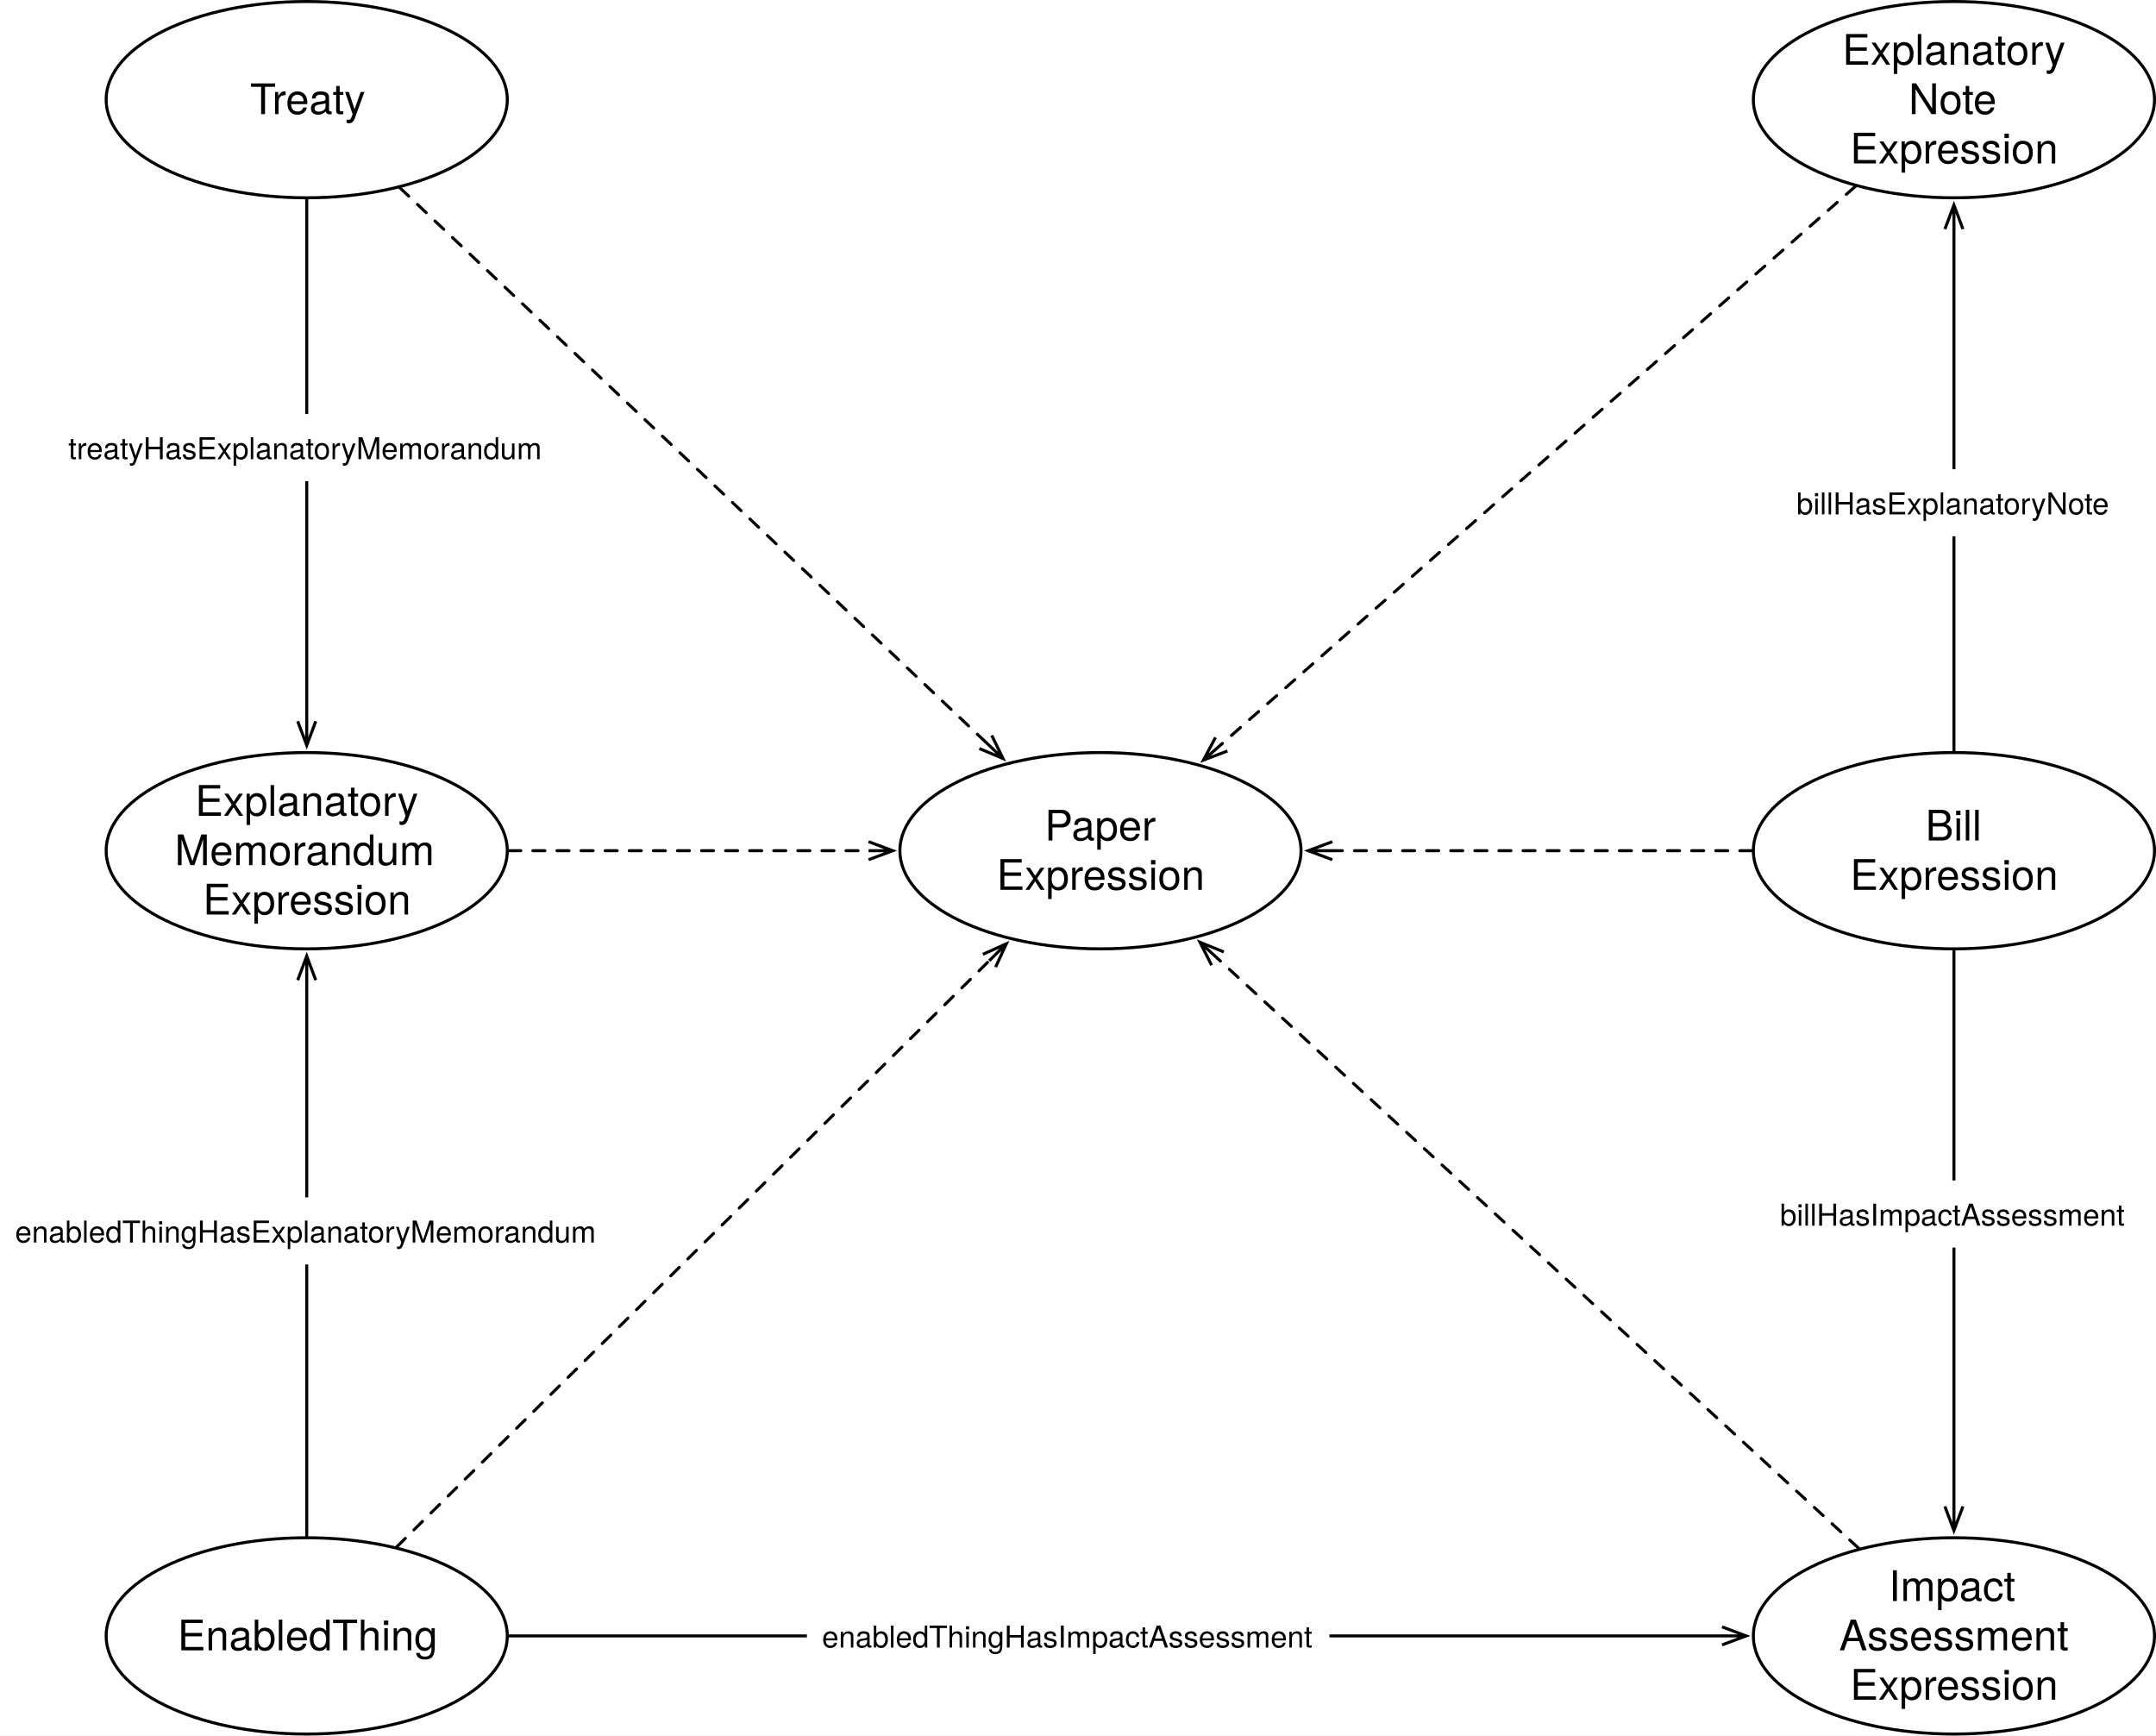
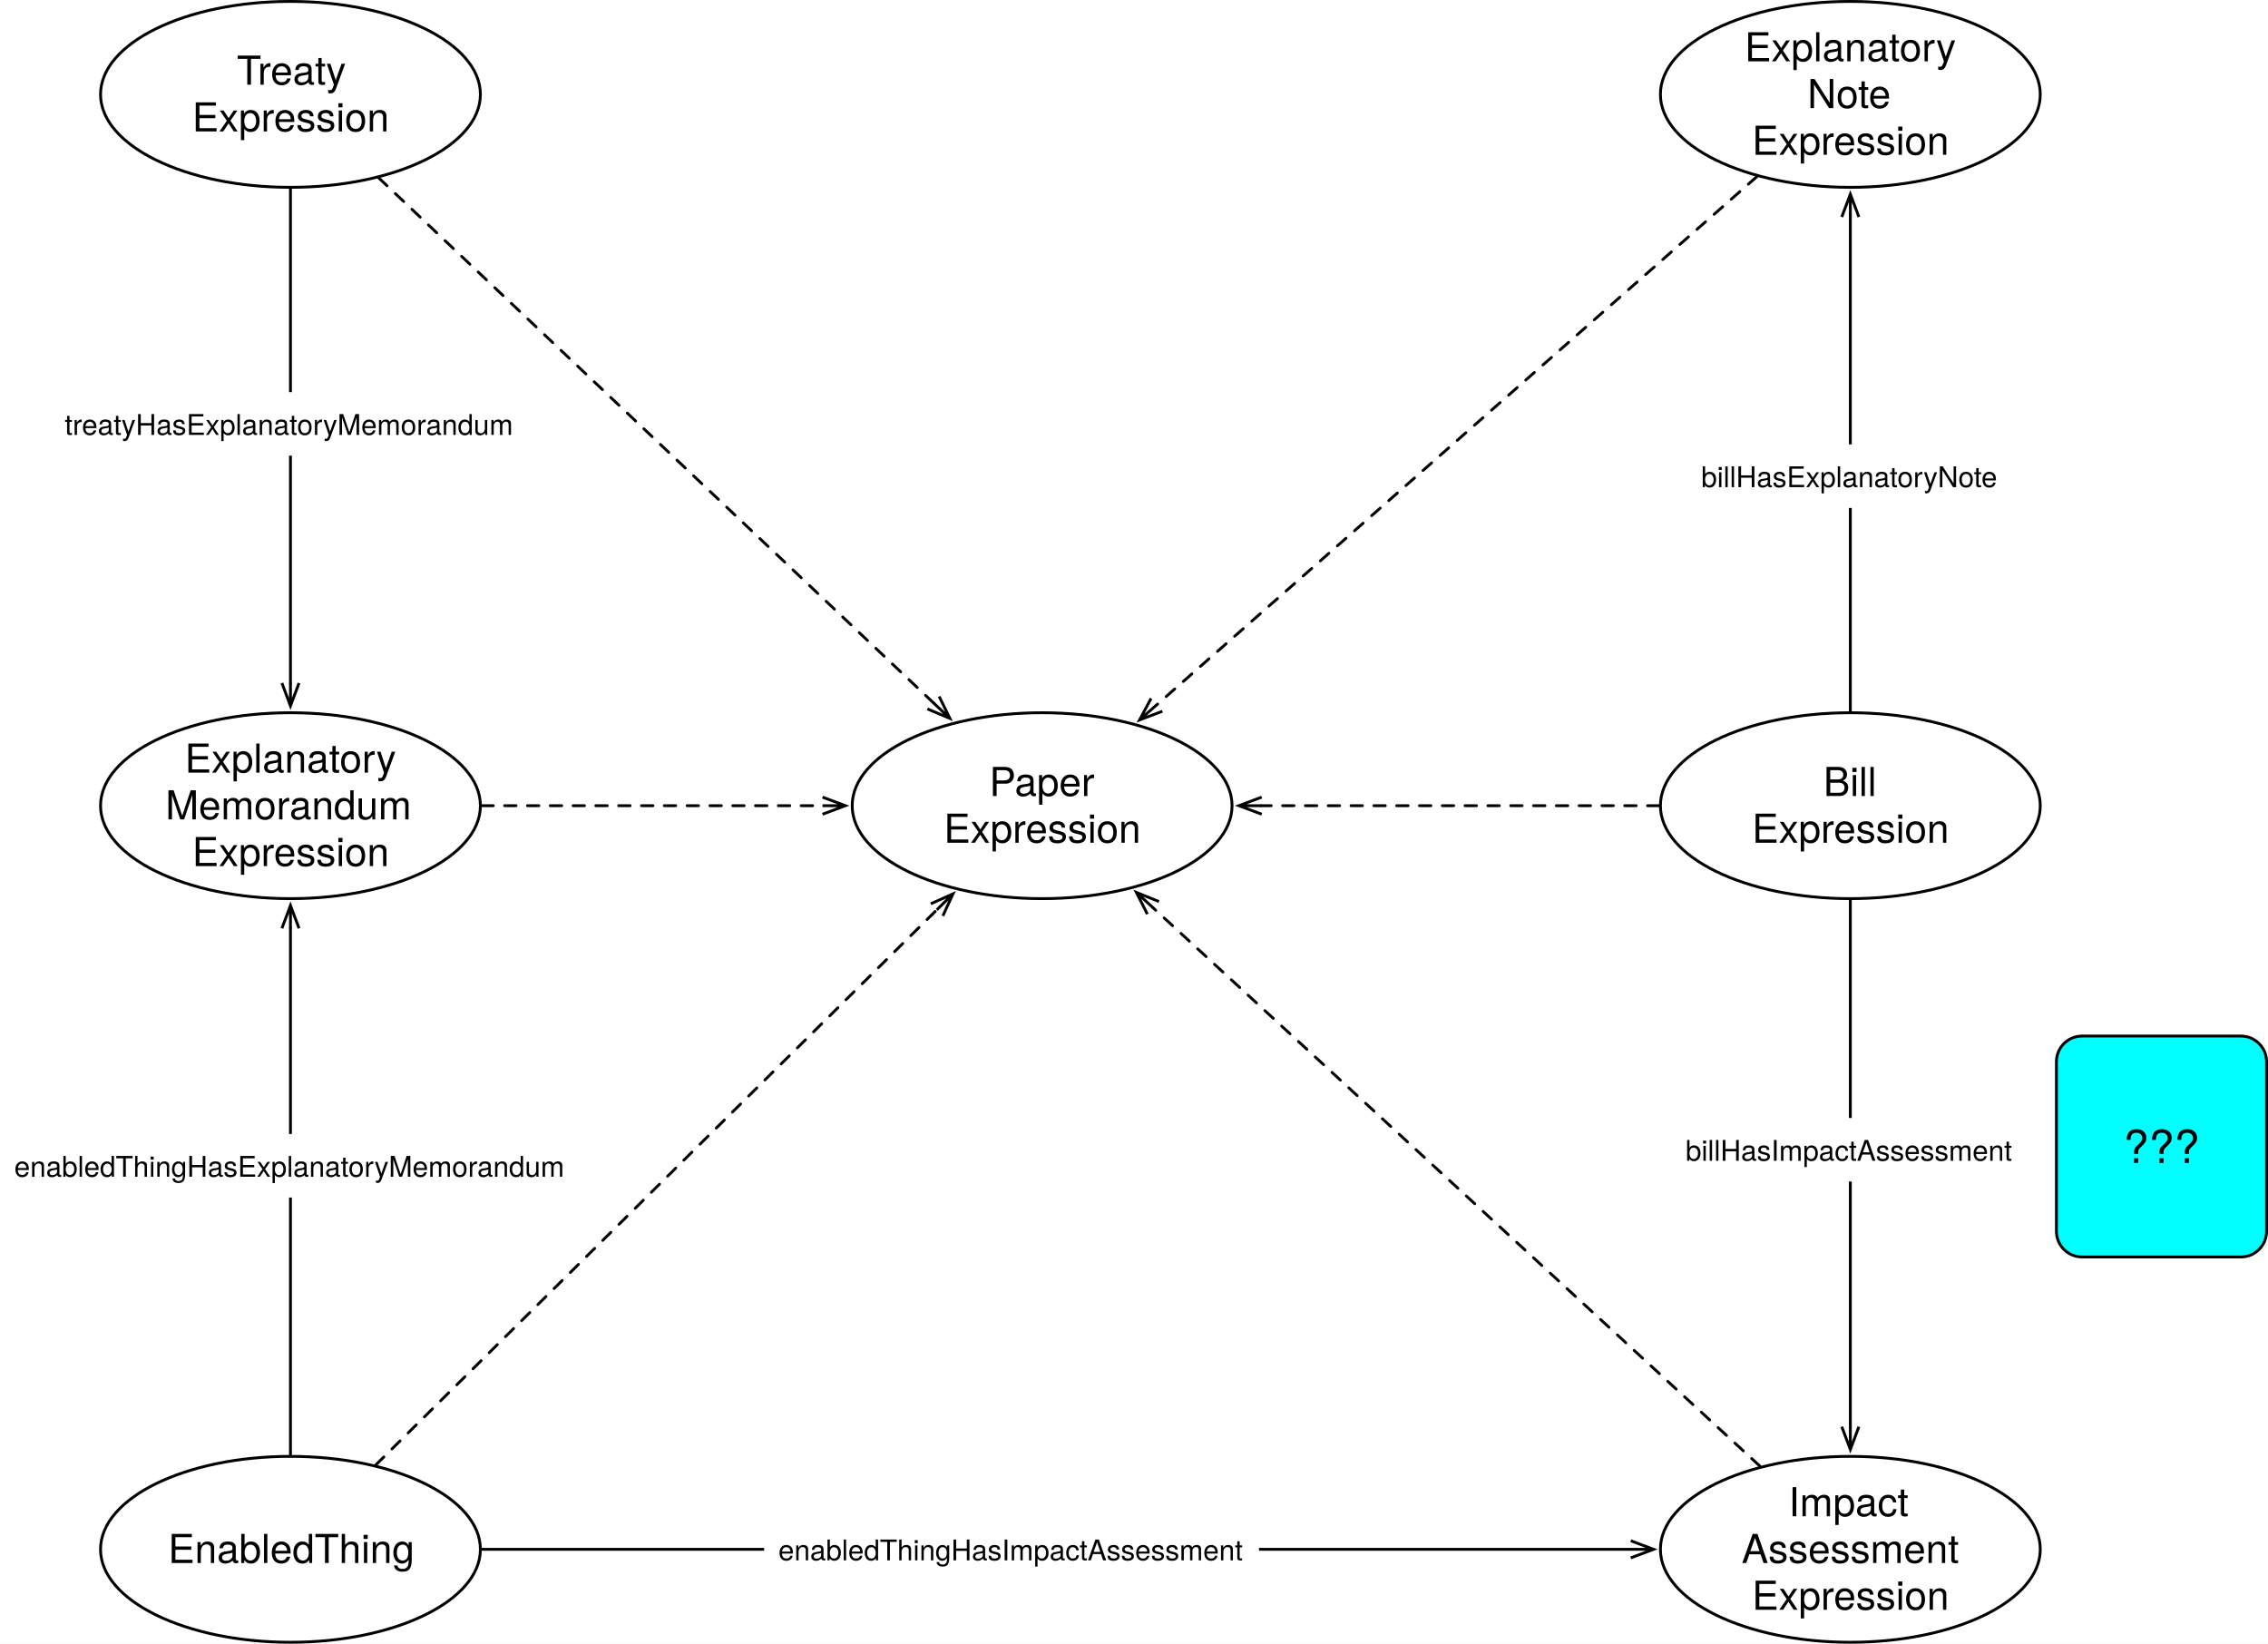
- <svg xmlns="http://www.w3.org/2000/svg" version="1.1" viewBox="154.66 640.13 716.076 576.433" width="716.076" height="576.433">
+ <svg xmlns="http://www.w3.org/2000/svg" version="1.1" viewBox="154.66 640.13 795.446 576.433" width="795.446" height="576.433">
  <defs>
    <marker orient="auto" overflow="visible" markerUnits="strokeWidth" id="StickArrow_Marker" stroke-linejoin="miter" stroke-miterlimit="10" viewBox="-1 -4 10 8" markerWidth="10" markerHeight="8" color="black">
      <g>
        <path d="M 8 0 L 0 0 M 0 -3 L 8 0 L 0 3" fill="none" stroke="currentColor" stroke-width="1" />
      </g>
    </marker>
  </defs>
  <g id="Canvas_1" stroke="none" fill-opacity="1" stroke-opacity="1" stroke-dasharray="none" fill="none">
-     <rect fill="white" x="154.66" y="640.13" width="716.076" height="576.433" />
+     <rect fill="white" x="154.66" y="640.13" width="795.446" height="576.433" />
    <g id="Canvas_1_Layer_1">
      <g id="Graphic_402">
        <ellipse cx="520.158" cy="922.677" rx="66.614" ry="32.598" fill="white" />
        <ellipse cx="520.158" cy="922.677" rx="66.614" ry="32.598" stroke="black" stroke-linecap="round" stroke-linejoin="round" stroke-width="1" />
        <text transform="translate(471.8661 906.2852)" fill="black">
          <tspan font-family="Helvetica Neue" font-size="14" fill="black" x="29.755" y="13">Paper</tspan>
          <tspan font-family="Helvetica Neue" font-size="14" fill="black" x="13.809" y="29.392">Expression</tspan>
        </text>
      </g>
      <g id="Graphic_406">
        <ellipse cx="256.535" cy="1183.465" rx="66.614" ry="32.598" fill="white" />
        <ellipse cx="256.535" cy="1183.465" rx="66.614" ry="32.598" stroke="black" stroke-linecap="round" stroke-linejoin="round" stroke-width="1" />
        <text transform="translate(208.2441 1175.269)" fill="black">
          <tspan font-family="Helvetica Neue" font-size="14" fill="black" x="5.374" y="13">EnabledThing</tspan>
        </text>
      </g>
      <g id="Line_407">
        <line x1="286.435" y1="1153.886" x2="483.219" y2="959.218" marker-end="url(#StickArrow_Marker)" stroke="black" stroke-linecap="round" stroke-linejoin="round" stroke-dasharray="4.0,4.0" stroke-width="1" />
      </g>
      <g id="Graphic_408">
        <ellipse cx="803.622" cy="922.677" rx="66.614" ry="32.598" fill="white" />
        <ellipse cx="803.622" cy="922.677" rx="66.614" ry="32.598" stroke="black" stroke-linecap="round" stroke-linejoin="round" stroke-width="1" />
        <text transform="translate(755.3307 906.2852)" fill="black">
          <tspan font-family="Helvetica Neue" font-size="14" fill="black" x="38.834" y="13">Bill</tspan>
          <tspan font-family="Helvetica Neue" font-size="14" fill="black" x="13.809" y="29.392">Expression</tspan>
        </text>
      </g>
      <g id="Line_409">
        <line x1="736.508" y1="922.677" x2="597.172" y2="922.677" marker-end="url(#StickArrow_Marker)" stroke="black" stroke-linecap="round" stroke-linejoin="round" stroke-dasharray="4.0,4.0" stroke-width="1" />
      </g>
      <g id="Graphic_410">
        <ellipse cx="803.622" cy="673.228" rx="66.614" ry="32.598" fill="white" />
        <ellipse cx="803.622" cy="673.228" rx="66.614" ry="32.598" stroke="black" stroke-linecap="round" stroke-linejoin="round" stroke-width="1" />
        <text transform="translate(755.3307 648.6404)" fill="black">
          <tspan font-family="Helvetica Neue" font-size="14" fill="black" x="11.219" y="13">Explanatory</tspan>
          <tspan font-family="Helvetica Neue" font-size="14" fill="black" x="33.255" y="29.392">Note</tspan>
          <tspan font-family="Helvetica Neue" font-size="14" fill="black" x="13.809" y="45.784">Expression</tspan>
        </text>
      </g>
      <g id="Line_411">
        <line x1="770.864" y1="702.056" x2="560.348" y2="887.31" marker-end="url(#StickArrow_Marker)" stroke="black" stroke-linecap="round" stroke-linejoin="round" stroke-dasharray="4.0,4.0" stroke-width="1" />
      </g>
      <g id="Graphic_412">
        <ellipse cx="256.535" cy="673.228" rx="66.614" ry="32.598" fill="white" />
        <ellipse cx="256.535" cy="673.228" rx="66.614" ry="32.598" stroke="black" stroke-linecap="round" stroke-linejoin="round" stroke-width="1" />
-         <text transform="translate(208.2441 665.0323)" fill="black">
+         <text transform="translate(208.2441 656.8363)" fill="black">
          <tspan font-family="Helvetica Neue" font-size="14" fill="black" x="29.489" y="13">Treaty</tspan>
+           <tspan font-family="Helvetica Neue" font-size="14" fill="black" x="13.809" y="29.392">Expression</tspan>
        </text>
      </g>
      <g id="Line_413">
        <line x1="287.507" y1="702.535" x2="481.995" y2="886.566" marker-end="url(#StickArrow_Marker)" stroke="black" stroke-linecap="round" stroke-linejoin="round" stroke-dasharray="4.0,4.0" stroke-width="1" />
      </g>
      <g id="Graphic_414">
        <ellipse cx="256.535" cy="922.677" rx="66.614" ry="32.598" fill="white" />
        <ellipse cx="256.535" cy="922.677" rx="66.614" ry="32.598" stroke="black" stroke-linecap="round" stroke-linejoin="round" stroke-width="1" />
        <text transform="translate(208.2441 898.0892)" fill="black">
          <tspan font-family="Helvetica Neue" font-size="14" fill="black" x="11.219" y="13">Explanatory</tspan>
          <tspan font-family="Helvetica Neue" font-size="14" fill="black" x="4.45" y="29.392">Memorandum</tspan>
          <tspan font-family="Helvetica Neue" font-size="14" fill="black" x="13.809" y="45.784">Expression</tspan>
        </text>
      </g>
      <g id="Line_415">
        <line x1="323.65" y1="922.677" x2="443.143" y2="922.677" marker-end="url(#StickArrow_Marker)" stroke="black" stroke-linecap="round" stroke-linejoin="round" stroke-dasharray="4.0,4.0" stroke-width="1" />
      </g>
      <g id="Line_418">
        <line x1="771.963" y1="1154.338" x2="559.102" y2="958.506" marker-end="url(#StickArrow_Marker)" stroke="black" stroke-linecap="round" stroke-linejoin="round" stroke-dasharray="4.0,4.0" stroke-width="1" />
      </g>
      <g id="Graphic_419">
        <ellipse cx="803.622" cy="1183.465" rx="66.614" ry="32.598" fill="white" />
        <ellipse cx="803.622" cy="1183.465" rx="66.614" ry="32.598" stroke="black" stroke-linecap="round" stroke-linejoin="round" stroke-width="1" />
        <text transform="translate(755.3307 1158.877)" fill="black">
          <tspan font-family="Helvetica Neue" font-size="14" fill="black" x="26.633" y="13">Impact</tspan>
          <tspan font-family="Helvetica Neue" font-size="14" fill="black" x="10.169" y="29.392">Assessment</tspan>
          <tspan font-family="Helvetica Neue" font-size="14" fill="black" x="13.809" y="45.784">Expression</tspan>
        </text>
      </g>
      <g id="Line_421">
        <line x1="803.622" y1="889.579" x2="803.622" y2="716.227" marker-end="url(#StickArrow_Marker)" stroke="black" stroke-linecap="round" stroke-linejoin="round" stroke-width="1" />
      </g>
      <g id="Graphic_420">
        <rect x="746.312" y="795.976" width="114.62" height="22.28" fill="white" />
        <text transform="translate(751.312 800.9762)" fill="black">
          <tspan font-family="Helvetica Neue" font-size="10" fill="black" x="0" y="10">billHasExplanatoryNote</tspan>
        </text>
      </g>
      <g id="Line_423">
        <line x1="803.622" y1="955.776" x2="803.622" y2="1140.466" marker-end="url(#StickArrow_Marker)" stroke="black" stroke-linecap="round" stroke-linejoin="round" stroke-width="1" />
      </g>
      <g id="Graphic_422">
        <rect x="740.832" y="1032.2" width="125.58" height="22.28" fill="white" />
        <text transform="translate(745.832 1037.2)" fill="black">
          <tspan font-family="Helvetica Neue" font-size="10" fill="black" x="8668621e-19" y="10">billHasImpactAssessment</tspan>
        </text>
      </g>
      <g id="Line_425">
        <line x1="256.535" y1="706.327" x2="256.535" y2="879.679" marker-end="url(#StickArrow_Marker)" stroke="black" stroke-linecap="round" stroke-linejoin="round" stroke-width="1" />
      </g>
      <g id="Graphic_424">
        <rect x="172.35" y="777.649" width="168.37" height="22.28" fill="white" />
        <text transform="translate(177.3504 782.6493)" fill="black">
          <tspan font-family="Helvetica Neue" font-size="10" fill="black" x="0" y="10">treatyHasExplanatoryMemorandum</tspan>
        </text>
      </g>
      <g id="Line_427">
        <line x1="256.535" y1="1150.366" x2="256.535" y2="965.676" marker-end="url(#StickArrow_Marker)" stroke="black" stroke-linecap="round" stroke-linejoin="round" stroke-width="1" />
      </g>
      <g id="Graphic_426">
        <rect x="154.66" y="1037.817" width="203.75" height="22.28" fill="white" />
        <text transform="translate(159.6604 1042.817)" fill="black">
          <tspan font-family="Helvetica Neue" font-size="10" fill="black" x="0" y="10">enabledThingHasExplanatoryMemorandum</tspan>
        </text>
      </g>
      <g id="Line_429">
        <line x1="323.65" y1="1183.465" x2="726.608" y2="1183.465" marker-end="url(#StickArrow_Marker)" stroke="black" stroke-linecap="round" stroke-linejoin="round" stroke-width="1" />
      </g>
      <g id="Graphic_428">
        <rect x="422.654" y="1172.325" width="173.56" height="22.28" fill="white" />
        <text transform="translate(427.6538 1177.325)" fill="black">
          <tspan font-family="Helvetica Neue" font-size="10" fill="black" x="6536993e-19" y="10">enabledThingHasImpactAssessment</tspan>
        </text>
      </g>
+       <g id="Graphic_430">
+         <path d="M 884.905 1003.465 L 940.606 1003.465 C 945.577 1003.465 949.606 1007.494 949.606 1012.465 L 949.606 1071.945 C 949.606 1076.915 945.577 1080.945 940.606 1080.945 L 884.905 1080.945 C 879.935 1080.945 875.905 1076.915 875.905 1071.945 L 875.905 1012.465 C 875.905 1007.494 879.935 1003.465 884.905 1003.465 Z" fill="aqua" />
+         <path d="M 884.905 1003.465 L 940.606 1003.465 C 945.577 1003.465 949.606 1007.494 949.606 1012.465 L 949.606 1071.945 C 949.606 1076.915 945.577 1080.945 940.606 1080.945 L 884.905 1080.945 C 879.935 1080.945 875.905 1076.915 875.905 1071.945 L 875.905 1012.465 C 875.905 1007.494 879.935 1003.465 884.905 1003.465 Z" stroke="black" stroke-linecap="round" stroke-linejoin="round" stroke-width="1" />
+         <text transform="translate(880.9055 1032.981)" fill="black">
+           <tspan font-family="Helvetica Neue" font-size="16" fill="black" x="18.506" y="15">???</tspan>
+         </text>
+       </g>
    </g>
  </g>
</svg>
